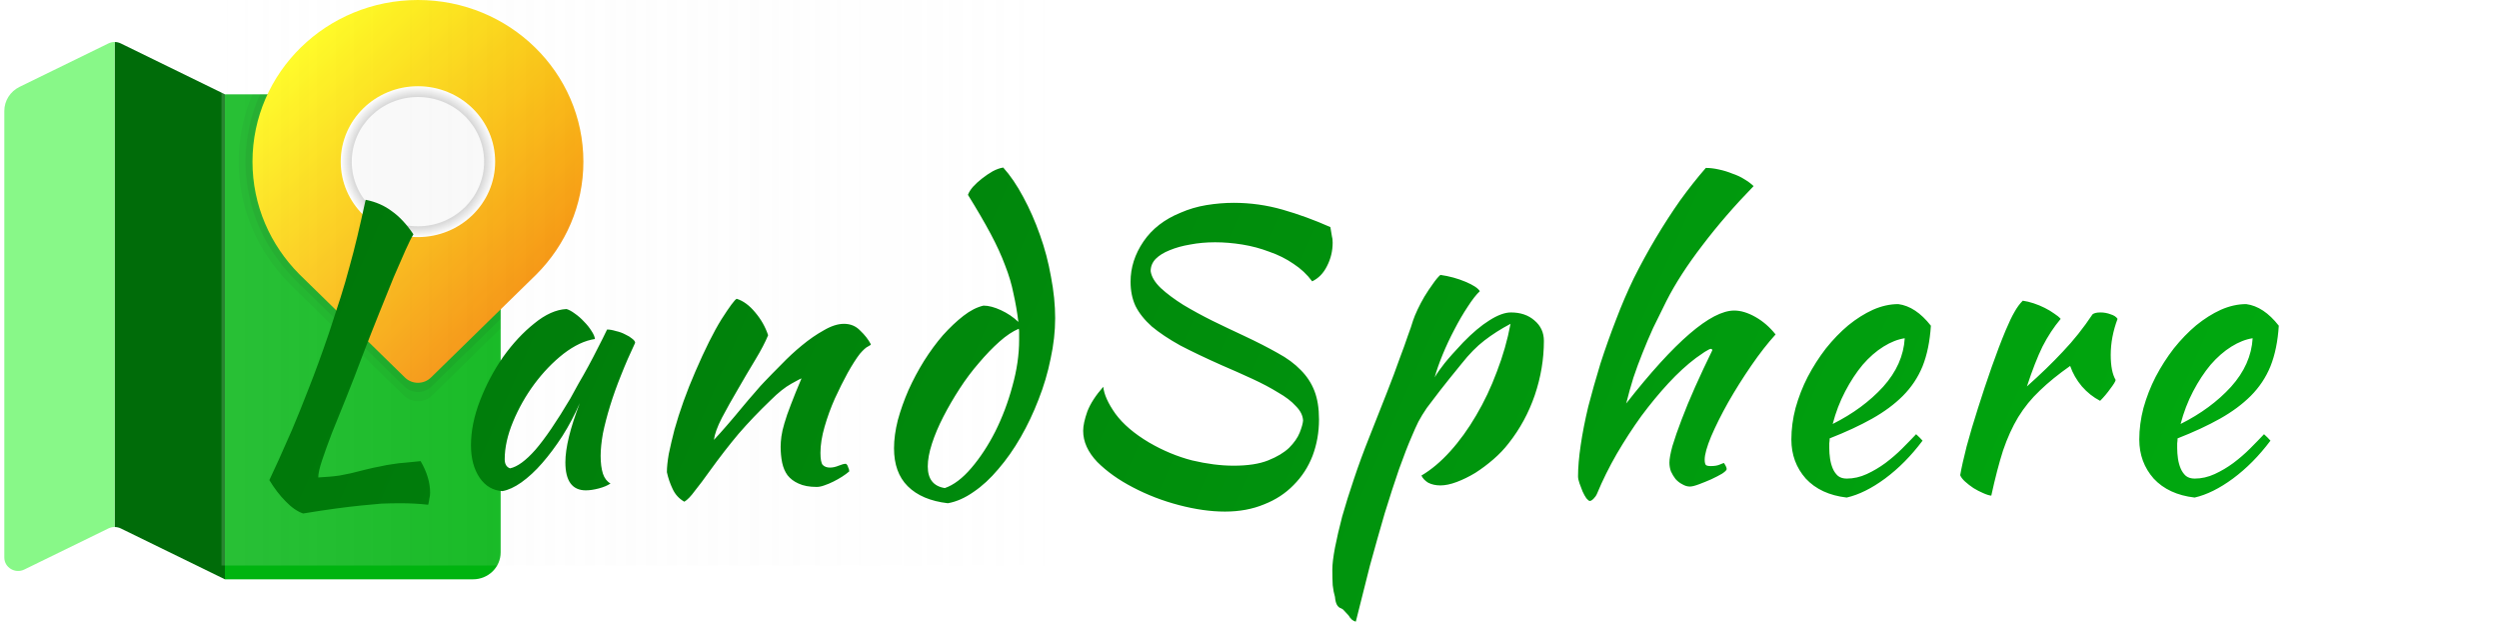
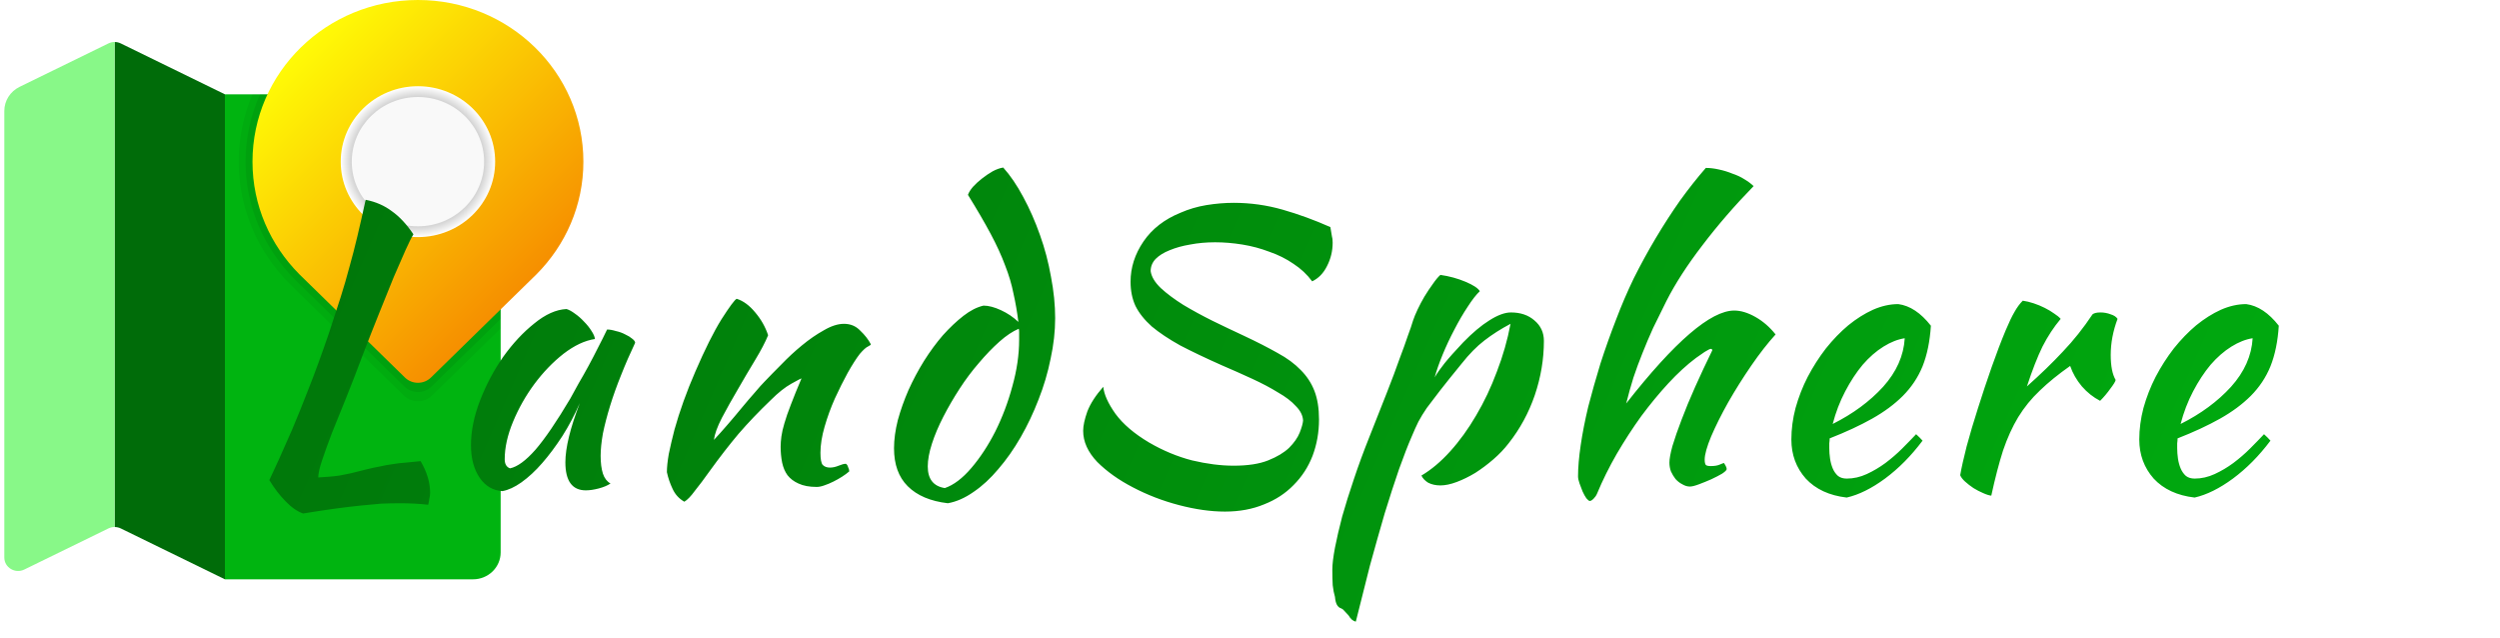
<svg xmlns="http://www.w3.org/2000/svg" width="145" height="37" viewBox="0 0 145 37" fill="none">
  <path d="M27.45 33.6H13.05V5.47H27.45C28.334 5.47 29.05 6.169 29.05 7.033V32.037C29.05 32.901 28.334 33.6 27.45 33.6Z" fill="#00B410" />
  <path d="M7.008 2.519C6.895 2.464 6.772 2.436 6.65 2.436V30.567C6.772 30.567 6.895 30.594 7.008 30.649L13.05 33.6V5.47L7.008 2.519Z" fill="#006C09" />
  <path d="M6.292 2.519L1.135 5.038C0.592 5.303 0.25 5.844 0.25 6.436V32.336C0.25 32.916 0.876 33.294 1.408 33.034L6.292 30.649C6.405 30.594 6.528 30.566 6.65 30.566V2.436C6.528 2.436 6.405 2.464 6.292 2.519Z" fill="#88F888" />
  <path opacity="0.05" d="M29.05 7.033C29.05 6.169 28.334 5.47 27.45 5.47H14.65C14.136 6.673 13.85 7.992 13.85 9.377C13.85 12.129 14.976 14.621 16.796 16.451C16.806 16.462 23.433 22.941 23.433 22.941C23.884 23.382 24.616 23.382 25.068 22.941C25.068 22.941 27.202 20.855 29.051 19.047L29.05 7.033Z" fill="black" />
  <path opacity="0.07" d="M29.05 7.033C29.05 6.169 28.334 5.47 27.45 5.47H15.091C14.554 6.667 14.25 7.986 14.25 9.377C14.25 12.023 15.341 14.411 17.082 16.179C17.092 16.189 23.465 22.418 23.465 22.418C23.898 22.842 24.602 22.842 25.036 22.418C25.036 22.418 27.237 20.266 29.05 18.494V7.033Z" fill="black" />
-   <path d="M31.131 15.907C32.812 14.218 33.85 11.917 33.85 9.377C33.85 4.198 29.552 0 24.25 0C18.948 0 14.65 4.198 14.65 9.377C14.65 11.917 15.688 14.218 17.369 15.907C17.379 15.916 23.496 21.897 23.496 21.897C23.913 22.304 24.588 22.304 25.005 21.897C25.005 21.897 31.122 15.916 31.131 15.907Z" fill="url(#paint0_linear_203_39)" />
-   <path d="M24.25 13.752C26.724 13.752 28.73 11.793 28.73 9.377C28.73 6.96 26.724 5.001 24.25 5.001C21.776 5.001 19.77 6.96 19.77 9.377C19.77 11.793 21.776 13.752 24.25 13.752Z" fill="url(#paint1_radial_203_39)" />
+   <path d="M31.131 15.907C32.812 14.218 33.85 11.917 33.85 9.377C33.85 4.198 29.552 0 24.25 0C18.948 0 14.65 4.198 14.65 9.377C14.65 11.917 15.688 14.218 17.369 15.907C17.379 15.916 23.496 21.897 23.496 21.897C23.913 22.304 24.588 22.304 25.005 21.897C25.005 21.897 31.122 15.916 31.131 15.907Z" fill="url(#paint0_linear_302_2)" />
+   <path d="M24.25 13.752C26.724 13.752 28.73 11.793 28.73 9.377C28.73 6.96 26.724 5.001 24.25 5.001C21.776 5.001 19.77 6.96 19.77 9.377C19.77 11.793 21.776 13.752 24.25 13.752Z" fill="url(#paint1_radial_302_2)" />
  <path d="M24.25 13.127C26.371 13.127 28.09 11.448 28.09 9.377C28.09 7.305 26.371 5.626 24.25 5.626C22.129 5.626 20.41 7.305 20.41 9.377C20.41 11.448 22.129 13.127 24.25 13.127Z" fill="#F9F9F9" />
-   <g filter="url(#filter0_b_203_39)">
-     <rect x="12.85" width="53.6" height="32.8" fill="url(#paint2_linear_203_39)" />
-   </g>
-   <path d="M24.406 26.746C24.773 27.377 24.956 27.985 24.956 28.572C24.956 28.704 24.941 28.821 24.912 28.924C24.897 29.041 24.875 29.159 24.846 29.276C24.597 29.247 24.333 29.225 24.054 29.21C23.79 29.195 23.511 29.188 23.218 29.188C22.866 29.188 22.507 29.195 22.14 29.21C21.788 29.239 21.392 29.276 20.952 29.32C20.512 29.364 20.021 29.423 19.478 29.496C18.935 29.569 18.305 29.665 17.586 29.782C17.249 29.665 16.911 29.43 16.574 29.078C16.237 28.741 15.921 28.33 15.628 27.846C15.775 27.523 15.958 27.127 16.178 26.658C16.398 26.174 16.655 25.595 16.948 24.92C17.241 24.231 17.564 23.431 17.916 22.522C18.283 21.598 18.671 20.535 19.082 19.332C19.346 18.54 19.573 17.843 19.764 17.242C19.955 16.641 20.123 16.061 20.27 15.504C20.431 14.932 20.585 14.338 20.732 13.722C20.879 13.106 21.04 12.395 21.216 11.588C21.803 11.705 22.309 11.925 22.734 12.248C23.174 12.556 23.592 13.003 23.988 13.59C23.871 13.781 23.717 14.089 23.526 14.514C23.335 14.939 23.108 15.46 22.844 16.076C22.595 16.677 22.316 17.367 22.008 18.144C21.7 18.907 21.377 19.728 21.04 20.608C20.717 21.473 20.402 22.287 20.094 23.05C19.786 23.813 19.507 24.502 19.258 25.118C19.023 25.734 18.833 26.262 18.686 26.702C18.539 27.142 18.466 27.472 18.466 27.692C18.701 27.677 18.913 27.663 19.104 27.648C19.295 27.633 19.493 27.611 19.698 27.582C19.903 27.538 20.123 27.494 20.358 27.45C20.607 27.391 20.901 27.318 21.238 27.23C21.531 27.157 21.803 27.098 22.052 27.054C22.301 26.995 22.543 26.951 22.778 26.922C23.027 26.878 23.277 26.849 23.526 26.834C23.79 26.805 24.083 26.775 24.406 26.746ZM35.225 19.112C35.372 19.112 35.54 19.141 35.731 19.2C35.936 19.244 36.12 19.31 36.281 19.398C36.442 19.471 36.574 19.552 36.677 19.64C36.794 19.728 36.853 19.809 36.853 19.882C36.56 20.498 36.288 21.121 36.039 21.752C35.79 22.368 35.577 22.962 35.401 23.534C35.225 24.106 35.086 24.641 34.983 25.14C34.895 25.639 34.851 26.071 34.851 26.438C34.851 26.849 34.895 27.193 34.983 27.472C35.071 27.736 35.218 27.927 35.423 28.044C35.247 28.161 35.02 28.257 34.741 28.33C34.462 28.403 34.213 28.44 33.993 28.44C33.201 28.44 32.805 27.897 32.805 26.812C32.805 25.976 33.084 24.832 33.641 23.38C33.348 24.055 33.01 24.693 32.629 25.294C32.248 25.881 31.859 26.401 31.463 26.856C31.067 27.311 30.664 27.685 30.253 27.978C29.857 28.257 29.49 28.425 29.153 28.484C28.61 28.455 28.17 28.198 27.833 27.714C27.496 27.215 27.327 26.585 27.327 25.822C27.327 25.001 27.503 24.135 27.855 23.226C28.207 22.317 28.654 21.473 29.197 20.696C29.754 19.919 30.356 19.273 31.001 18.76C31.646 18.232 32.27 17.953 32.871 17.924C33.018 17.968 33.179 18.056 33.355 18.188C33.546 18.32 33.722 18.474 33.883 18.65C34.059 18.826 34.206 19.009 34.323 19.2C34.44 19.376 34.506 19.53 34.521 19.662C33.934 19.75 33.326 20.036 32.695 20.52C32.079 21.004 31.514 21.591 31.001 22.28C30.502 22.955 30.092 23.681 29.769 24.458C29.446 25.235 29.285 25.961 29.285 26.636C29.285 26.915 29.388 27.091 29.593 27.164C30.018 27.076 30.51 26.717 31.067 26.086C31.624 25.441 32.299 24.451 33.091 23.116C33.238 22.852 33.399 22.559 33.575 22.236C33.766 21.913 33.956 21.576 34.147 21.224C34.338 20.872 34.521 20.52 34.697 20.168C34.888 19.801 35.064 19.449 35.225 19.112ZM42.743 17.33C43.124 17.447 43.484 17.711 43.821 18.122C44.158 18.518 44.408 18.958 44.569 19.442C44.408 19.838 44.158 20.315 43.821 20.872C43.484 21.429 43.146 22.001 42.809 22.588C42.472 23.16 42.164 23.71 41.885 24.238C41.621 24.751 41.467 25.177 41.423 25.514C41.658 25.265 41.914 24.979 42.193 24.656C42.486 24.319 42.765 23.989 43.029 23.666C43.308 23.329 43.564 23.028 43.799 22.764C44.034 22.485 44.217 22.28 44.349 22.148C44.628 21.855 44.958 21.517 45.339 21.136C45.72 20.74 46.116 20.373 46.527 20.036C46.952 19.684 47.378 19.391 47.803 19.156C48.228 18.907 48.617 18.782 48.969 18.782C49.35 18.782 49.666 18.914 49.915 19.178C50.179 19.427 50.384 19.691 50.531 19.97C50.531 19.999 50.472 20.043 50.355 20.102C50.252 20.146 50.098 20.285 49.893 20.52C49.688 20.784 49.453 21.151 49.189 21.62C48.94 22.075 48.69 22.573 48.441 23.116C48.206 23.644 48.008 24.187 47.847 24.744C47.686 25.301 47.605 25.807 47.605 26.262C47.605 26.629 47.649 26.863 47.737 26.966C47.84 27.069 47.979 27.12 48.155 27.12C48.316 27.12 48.485 27.083 48.661 27.01C48.837 26.937 48.976 26.9 49.079 26.9C49.138 26.929 49.182 26.995 49.211 27.098C49.255 27.186 49.277 27.267 49.277 27.34C49.16 27.443 49.02 27.545 48.859 27.648C48.698 27.751 48.529 27.846 48.353 27.934C48.177 28.022 48.001 28.095 47.825 28.154C47.664 28.213 47.517 28.242 47.385 28.242C46.96 28.242 46.608 28.176 46.329 28.044C46.065 27.927 45.852 27.765 45.691 27.56C45.544 27.355 45.442 27.113 45.383 26.834C45.324 26.541 45.295 26.233 45.295 25.91C45.295 25.734 45.31 25.536 45.339 25.316C45.368 25.096 45.427 24.839 45.515 24.546C45.603 24.238 45.728 23.879 45.889 23.468C46.05 23.043 46.256 22.537 46.505 21.95C46.476 21.95 46.278 22.053 45.911 22.258C45.544 22.463 45.148 22.779 44.723 23.204C44.034 23.864 43.41 24.517 42.853 25.162C42.31 25.807 41.753 26.526 41.181 27.318C40.858 27.773 40.572 28.154 40.323 28.462C40.088 28.785 39.883 28.997 39.707 29.1C39.399 28.924 39.172 28.675 39.025 28.352C38.878 28.044 38.768 27.721 38.695 27.384C38.695 27.105 38.732 26.753 38.805 26.328C38.893 25.903 39.003 25.433 39.135 24.92C39.282 24.392 39.458 23.842 39.663 23.27C39.868 22.698 40.096 22.126 40.345 21.554C40.902 20.263 41.408 19.251 41.863 18.518C42.332 17.785 42.626 17.389 42.743 17.33ZM57.066 17.726C57.359 17.726 57.697 17.814 58.078 17.99C58.459 18.166 58.797 18.393 59.09 18.672C59.017 18.085 58.921 17.535 58.804 17.022C58.701 16.494 58.54 15.951 58.32 15.394C58.114 14.837 57.836 14.228 57.484 13.568C57.132 12.908 56.692 12.153 56.164 11.302C56.208 11.17 56.303 11.016 56.45 10.84C56.611 10.664 56.787 10.503 56.978 10.356C57.183 10.195 57.389 10.055 57.594 9.938C57.814 9.821 58.019 9.747 58.21 9.718C58.62 10.173 59.009 10.745 59.376 11.434C59.742 12.109 60.065 12.842 60.344 13.634C60.623 14.411 60.835 15.218 60.982 16.054C61.143 16.89 61.224 17.689 61.224 18.452C61.224 19.215 61.136 19.999 60.96 20.806C60.798 21.613 60.564 22.405 60.256 23.182C59.962 23.945 59.618 24.671 59.222 25.36C58.826 26.049 58.393 26.665 57.924 27.208C57.469 27.751 56.992 28.191 56.494 28.528C55.995 28.88 55.496 29.1 54.998 29.188C53.986 29.071 53.209 28.741 52.666 28.198C52.138 27.67 51.874 26.937 51.874 25.998C51.874 25.499 51.947 24.957 52.094 24.37C52.255 23.783 52.461 23.204 52.71 22.632C52.974 22.045 53.275 21.481 53.612 20.938C53.964 20.381 54.331 19.882 54.712 19.442C55.108 19.002 55.504 18.628 55.9 18.32C56.296 18.012 56.684 17.814 57.066 17.726ZM54.822 28.308C55.335 28.132 55.849 27.743 56.362 27.142C56.875 26.541 57.337 25.837 57.748 25.03C58.158 24.209 58.489 23.336 58.738 22.412C59.002 21.473 59.134 20.571 59.134 19.706C59.134 19.457 59.134 19.303 59.134 19.244C59.134 19.185 59.127 19.127 59.112 19.068C58.76 19.215 58.386 19.464 57.99 19.816C57.594 20.168 57.198 20.579 56.802 21.048C56.406 21.503 56.032 22.001 55.68 22.544C55.328 23.087 55.013 23.629 54.734 24.172C54.455 24.715 54.235 25.235 54.074 25.734C53.913 26.233 53.832 26.673 53.832 27.054C53.832 27.787 54.162 28.205 54.822 28.308ZM77.193 13.172C77.237 13.421 77.266 13.597 77.281 13.7C77.31 13.788 77.325 13.913 77.325 14.074C77.325 14.558 77.215 15.013 76.995 15.438C76.79 15.849 76.504 16.142 76.137 16.318C75.844 15.922 75.484 15.585 75.059 15.306C74.634 15.013 74.164 14.778 73.651 14.602C73.152 14.411 72.632 14.272 72.089 14.184C71.546 14.096 71.018 14.052 70.505 14.052C69.992 14.052 69.508 14.096 69.053 14.184C68.613 14.257 68.217 14.367 67.865 14.514C67.528 14.646 67.256 14.815 67.051 15.02C66.86 15.225 66.765 15.46 66.765 15.724C66.809 16.047 67.007 16.377 67.359 16.714C67.711 17.037 68.144 17.359 68.657 17.682C69.17 17.99 69.735 18.298 70.351 18.606C70.982 18.914 71.598 19.207 72.199 19.486C72.947 19.838 73.592 20.168 74.135 20.476C74.678 20.769 75.125 21.099 75.477 21.466C75.829 21.818 76.093 22.221 76.269 22.676C76.445 23.131 76.533 23.681 76.533 24.326C76.533 25.074 76.408 25.778 76.159 26.438C75.91 27.083 75.543 27.648 75.059 28.132C74.59 28.616 74.018 28.99 73.343 29.254C72.668 29.533 71.913 29.672 71.077 29.672C70.256 29.672 69.368 29.547 68.415 29.298C67.462 29.049 66.567 28.704 65.731 28.264C64.91 27.839 64.22 27.347 63.663 26.79C63.12 26.218 62.849 25.617 62.849 24.986C62.849 24.693 62.93 24.319 63.091 23.864C63.267 23.409 63.575 22.933 64.015 22.434C64.059 22.874 64.294 23.395 64.719 23.996C65.159 24.597 65.812 25.155 66.677 25.668C67.484 26.137 68.312 26.482 69.163 26.702C70.028 26.907 70.835 27.01 71.583 27.01C72.404 27.01 73.072 26.907 73.585 26.702C74.098 26.497 74.502 26.255 74.795 25.976C75.088 25.683 75.294 25.389 75.411 25.096C75.528 24.803 75.594 24.568 75.609 24.392C75.594 24.099 75.455 23.82 75.191 23.556C74.942 23.277 74.597 23.013 74.157 22.764C73.732 22.5 73.233 22.236 72.661 21.972C72.089 21.708 71.495 21.444 70.879 21.18C69.955 20.769 69.156 20.388 68.481 20.036C67.821 19.669 67.271 19.303 66.831 18.936C66.406 18.555 66.09 18.159 65.885 17.748C65.694 17.337 65.599 16.868 65.599 16.34C65.599 15.519 65.848 14.741 66.347 14.008C66.846 13.275 67.564 12.717 68.503 12.336C68.972 12.131 69.471 11.984 69.999 11.896C70.542 11.808 71.07 11.764 71.583 11.764C72.551 11.764 73.497 11.896 74.421 12.16C75.345 12.424 76.269 12.761 77.193 13.172ZM77.812 35.282C77.607 35.223 77.49 35.003 77.46 34.622C77.402 34.431 77.358 34.204 77.328 33.94C77.314 33.676 77.306 33.375 77.306 33.038C77.306 32.73 77.358 32.305 77.46 31.762C77.563 31.234 77.702 30.633 77.878 29.958C78.069 29.283 78.296 28.557 78.56 27.78C78.824 26.988 79.118 26.189 79.44 25.382C79.836 24.37 80.181 23.497 80.474 22.764C80.768 22.016 81.01 21.371 81.2 20.828C81.406 20.285 81.567 19.838 81.684 19.486C81.816 19.134 81.919 18.833 81.992 18.584C82.051 18.408 82.139 18.195 82.256 17.946C82.374 17.697 82.506 17.447 82.652 17.198C82.814 16.934 82.975 16.692 83.136 16.472C83.298 16.237 83.444 16.061 83.576 15.944C84.09 16.017 84.574 16.149 85.028 16.34C85.483 16.531 85.762 16.714 85.864 16.89C85.659 17.081 85.424 17.381 85.16 17.792C84.896 18.188 84.64 18.628 84.39 19.112C84.141 19.581 83.914 20.065 83.708 20.564C83.503 21.063 83.349 21.503 83.246 21.884C83.393 21.635 83.584 21.363 83.818 21.07C84.053 20.777 84.412 20.373 84.896 19.86C85.439 19.303 85.945 18.877 86.414 18.584C86.898 18.276 87.316 18.122 87.668 18.122C88.226 18.122 88.68 18.276 89.032 18.584C89.399 18.892 89.582 19.288 89.582 19.772C89.582 20.828 89.406 21.877 89.054 22.918C88.702 23.945 88.196 24.876 87.536 25.712C87.287 26.035 86.994 26.343 86.656 26.636C86.319 26.929 85.967 27.193 85.6 27.428C85.234 27.648 84.874 27.824 84.522 27.956C84.17 28.088 83.855 28.154 83.576 28.154C83.312 28.154 83.078 28.103 82.872 28C82.682 27.883 82.55 27.743 82.476 27.582C83.048 27.245 83.606 26.775 84.148 26.174C84.691 25.573 85.19 24.883 85.644 24.106C86.114 23.314 86.517 22.463 86.854 21.554C87.206 20.645 87.47 19.721 87.646 18.782C87.089 19.075 86.583 19.398 86.128 19.75C85.688 20.087 85.248 20.535 84.808 21.092C84.28 21.737 83.862 22.258 83.554 22.654C83.246 23.05 82.99 23.387 82.784 23.666C82.594 23.945 82.432 24.209 82.3 24.458C82.183 24.693 82.051 24.986 81.904 25.338C81.699 25.807 81.457 26.431 81.178 27.208C80.914 27.971 80.636 28.829 80.342 29.782C80.064 30.735 79.778 31.747 79.484 32.818C79.206 33.903 78.934 34.981 78.67 36.052C78.509 36.023 78.37 35.905 78.252 35.7C78.135 35.568 78.047 35.473 77.988 35.414C77.944 35.355 77.886 35.311 77.812 35.282ZM91.563 27.626C91.563 27.113 91.615 26.511 91.717 25.822C91.82 25.118 91.967 24.37 92.157 23.578C92.363 22.786 92.597 21.957 92.861 21.092C93.14 20.227 93.448 19.361 93.785 18.496C94.079 17.719 94.416 16.934 94.797 16.142C95.193 15.35 95.619 14.573 96.073 13.81C96.528 13.047 96.997 12.321 97.481 11.632C97.98 10.943 98.479 10.312 98.977 9.74C99.212 9.74 99.461 9.769 99.725 9.828C100.004 9.887 100.268 9.967 100.517 10.07C100.781 10.158 101.016 10.268 101.221 10.4C101.441 10.532 101.617 10.664 101.749 10.796C100.649 11.925 99.659 13.069 98.779 14.228C97.899 15.372 97.203 16.45 96.689 17.462C96.411 18.019 96.154 18.54 95.919 19.024C95.699 19.508 95.494 19.992 95.303 20.476C95.113 20.945 94.937 21.422 94.775 21.906C94.629 22.375 94.489 22.874 94.357 23.402C97.173 19.809 99.263 18.012 100.627 18.012C101.009 18.012 101.419 18.137 101.859 18.386C102.299 18.635 102.688 18.973 103.025 19.398C102.571 19.897 102.101 20.498 101.617 21.202C101.133 21.906 100.686 22.617 100.275 23.336C99.879 24.04 99.549 24.7 99.285 25.316C99.036 25.917 98.911 26.365 98.911 26.658C98.911 26.805 98.933 26.907 98.977 26.966C99.021 27.01 99.117 27.032 99.263 27.032C99.483 27.032 99.659 27.003 99.791 26.944C99.923 26.885 100.004 26.856 100.033 26.856C100.107 26.973 100.151 27.054 100.165 27.098C100.18 27.142 100.187 27.179 100.187 27.208C100.187 27.267 100.099 27.355 99.923 27.472C99.747 27.575 99.535 27.685 99.285 27.802C99.051 27.905 98.816 28 98.581 28.088C98.347 28.176 98.171 28.22 98.053 28.22C97.907 28.22 97.76 28.176 97.613 28.088C97.467 28.015 97.335 27.912 97.217 27.78C97.115 27.648 97.027 27.501 96.953 27.34C96.895 27.179 96.865 27.01 96.865 26.834C96.865 26.614 96.924 26.291 97.041 25.866C97.173 25.426 97.349 24.92 97.569 24.348C97.789 23.761 98.053 23.123 98.361 22.434C98.669 21.745 98.999 21.041 99.351 20.322C99.351 20.263 99.322 20.234 99.263 20.234C99.219 20.234 99.102 20.293 98.911 20.41C98.735 20.527 98.567 20.645 98.405 20.762C97.877 21.158 97.342 21.649 96.799 22.236C96.271 22.808 95.751 23.439 95.237 24.128C94.739 24.817 94.262 25.551 93.807 26.328C93.367 27.091 92.986 27.861 92.663 28.638C92.619 28.741 92.553 28.836 92.465 28.924C92.377 29.012 92.304 29.056 92.245 29.056C92.201 29.056 92.135 29.005 92.047 28.902C91.974 28.799 91.901 28.667 91.827 28.506C91.769 28.359 91.71 28.205 91.651 28.044C91.593 27.883 91.563 27.743 91.563 27.626ZM112.037 18.892C111.978 19.801 111.817 20.586 111.553 21.246C111.289 21.891 110.907 22.463 110.409 22.962C109.925 23.446 109.331 23.886 108.627 24.282C107.923 24.678 107.101 25.059 106.163 25.426C106.163 25.514 106.155 25.609 106.141 25.712C106.141 25.8 106.141 25.895 106.141 25.998C106.141 26.189 106.155 26.387 106.185 26.592C106.214 26.797 106.265 26.988 106.339 27.164C106.412 27.34 106.515 27.487 106.647 27.604C106.779 27.707 106.947 27.758 107.153 27.758C107.549 27.758 107.937 27.67 108.319 27.494C108.7 27.318 109.059 27.105 109.397 26.856C109.749 26.592 110.071 26.313 110.365 26.02C110.673 25.712 110.944 25.433 111.179 25.184C111.325 25.316 111.45 25.441 111.553 25.558C110.893 26.438 110.167 27.171 109.375 27.758C108.597 28.33 107.857 28.697 107.153 28.858C106.141 28.741 105.349 28.374 104.777 27.758C104.219 27.127 103.941 26.372 103.941 25.492C103.941 24.891 104.021 24.282 104.183 23.666C104.359 23.035 104.593 22.434 104.887 21.862C105.195 21.275 105.547 20.725 105.943 20.212C106.353 19.699 106.786 19.251 107.241 18.87C107.71 18.489 108.187 18.188 108.671 17.968C109.169 17.748 109.661 17.638 110.145 17.638C110.819 17.726 111.45 18.144 112.037 18.892ZM110.519 19.618C110.123 19.677 109.712 19.838 109.287 20.102C108.861 20.366 108.458 20.718 108.077 21.158C107.71 21.598 107.373 22.111 107.065 22.698C106.757 23.285 106.515 23.915 106.339 24.59C107.512 24.003 108.487 23.285 109.265 22.434C110.042 21.569 110.46 20.63 110.519 19.618ZM113.737 27.56C113.811 27.135 113.935 26.577 114.111 25.888C114.302 25.184 114.522 24.443 114.771 23.666C115.021 22.874 115.285 22.082 115.563 21.29C115.842 20.498 116.113 19.787 116.377 19.156C116.568 18.701 116.737 18.349 116.883 18.1C117.03 17.836 117.191 17.616 117.367 17.44C117.573 17.469 117.785 17.521 118.005 17.594C118.225 17.667 118.438 17.755 118.643 17.858C118.849 17.961 119.032 18.071 119.193 18.188C119.355 18.291 119.479 18.393 119.567 18.496C119.171 18.965 118.819 19.501 118.511 20.102C118.218 20.703 117.917 21.473 117.609 22.412C118.401 21.708 119.098 21.033 119.699 20.388C120.315 19.743 120.887 19.024 121.415 18.232C121.503 18.159 121.657 18.122 121.877 18.122C122.083 18.122 122.281 18.159 122.471 18.232C122.662 18.291 122.794 18.379 122.867 18.496C122.603 19.2 122.471 19.897 122.471 20.586C122.471 21.231 122.567 21.715 122.757 22.038C122.743 22.126 122.64 22.295 122.449 22.544C122.273 22.793 122.075 23.028 121.855 23.248C121.459 23.043 121.107 22.764 120.799 22.412C120.491 22.045 120.264 21.649 120.117 21.224C119.428 21.708 118.841 22.185 118.357 22.654C117.873 23.109 117.455 23.622 117.103 24.194C116.766 24.751 116.473 25.397 116.223 26.13C115.989 26.863 115.761 27.736 115.541 28.748C115.409 28.733 115.248 28.682 115.057 28.594C114.881 28.521 114.698 28.425 114.507 28.308C114.331 28.191 114.17 28.066 114.023 27.934C113.877 27.802 113.781 27.677 113.737 27.56ZM132.224 18.892C132.166 19.801 132.004 20.586 131.74 21.246C131.476 21.891 131.095 22.463 130.596 22.962C130.112 23.446 129.518 23.886 128.814 24.282C128.11 24.678 127.289 25.059 126.35 25.426C126.35 25.514 126.343 25.609 126.328 25.712C126.328 25.8 126.328 25.895 126.328 25.998C126.328 26.189 126.343 26.387 126.372 26.592C126.402 26.797 126.453 26.988 126.526 27.164C126.6 27.34 126.702 27.487 126.834 27.604C126.966 27.707 127.135 27.758 127.34 27.758C127.736 27.758 128.125 27.67 128.506 27.494C128.888 27.318 129.247 27.105 129.584 26.856C129.936 26.592 130.259 26.313 130.552 26.02C130.86 25.712 131.132 25.433 131.366 25.184C131.513 25.316 131.638 25.441 131.74 25.558C131.08 26.438 130.354 27.171 129.562 27.758C128.785 28.33 128.044 28.697 127.34 28.858C126.328 28.741 125.536 28.374 124.964 27.758C124.407 27.127 124.128 26.372 124.128 25.492C124.128 24.891 124.209 24.282 124.37 23.666C124.546 23.035 124.781 22.434 125.074 21.862C125.382 21.275 125.734 20.725 126.13 20.212C126.541 19.699 126.974 19.251 127.428 18.87C127.898 18.489 128.374 18.188 128.858 17.968C129.357 17.748 129.848 17.638 130.332 17.638C131.007 17.726 131.638 18.144 132.224 18.892ZM130.706 19.618C130.31 19.677 129.9 19.838 129.474 20.102C129.049 20.366 128.646 20.718 128.264 21.158C127.898 21.598 127.56 22.111 127.252 22.698C126.944 23.285 126.702 23.915 126.526 24.59C127.7 24.003 128.675 23.285 129.452 22.434C130.23 21.569 130.648 20.63 130.706 19.618Z" fill="url(#paint3_linear_203_39)" />
+   <path d="M24.406 26.746C24.773 27.377 24.956 27.985 24.956 28.572C24.956 28.704 24.941 28.821 24.912 28.924C24.897 29.041 24.875 29.159 24.846 29.276C24.597 29.247 24.333 29.225 24.054 29.21C23.79 29.195 23.511 29.188 23.218 29.188C22.866 29.188 22.507 29.195 22.14 29.21C21.788 29.239 21.392 29.276 20.952 29.32C20.512 29.364 20.021 29.423 19.478 29.496C18.935 29.569 18.305 29.665 17.586 29.782C17.249 29.665 16.911 29.43 16.574 29.078C16.237 28.741 15.921 28.33 15.628 27.846C15.775 27.523 15.958 27.127 16.178 26.658C16.398 26.174 16.655 25.595 16.948 24.92C17.241 24.231 17.564 23.431 17.916 22.522C18.283 21.598 18.671 20.535 19.082 19.332C19.346 18.54 19.573 17.843 19.764 17.242C19.955 16.641 20.123 16.061 20.27 15.504C20.431 14.932 20.585 14.338 20.732 13.722C20.879 13.106 21.04 12.395 21.216 11.588C21.803 11.705 22.309 11.925 22.734 12.248C23.174 12.556 23.592 13.003 23.988 13.59C23.871 13.781 23.717 14.089 23.526 14.514C23.335 14.939 23.108 15.46 22.844 16.076C22.595 16.677 22.316 17.367 22.008 18.144C21.7 18.907 21.377 19.728 21.04 20.608C20.717 21.473 20.402 22.287 20.094 23.05C19.786 23.813 19.507 24.502 19.258 25.118C19.023 25.734 18.833 26.262 18.686 26.702C18.539 27.142 18.466 27.472 18.466 27.692C18.701 27.677 18.913 27.663 19.104 27.648C19.295 27.633 19.493 27.611 19.698 27.582C19.903 27.538 20.123 27.494 20.358 27.45C20.607 27.391 20.901 27.318 21.238 27.23C21.531 27.157 21.803 27.098 22.052 27.054C22.301 26.995 22.543 26.951 22.778 26.922C23.027 26.878 23.277 26.849 23.526 26.834C23.79 26.805 24.083 26.775 24.406 26.746ZM35.225 19.112C35.372 19.112 35.54 19.141 35.731 19.2C35.936 19.244 36.12 19.31 36.281 19.398C36.442 19.471 36.574 19.552 36.677 19.64C36.794 19.728 36.853 19.809 36.853 19.882C36.56 20.498 36.288 21.121 36.039 21.752C35.79 22.368 35.577 22.962 35.401 23.534C35.225 24.106 35.086 24.641 34.983 25.14C34.895 25.639 34.851 26.071 34.851 26.438C34.851 26.849 34.895 27.193 34.983 27.472C35.071 27.736 35.218 27.927 35.423 28.044C35.247 28.161 35.02 28.257 34.741 28.33C34.462 28.403 34.213 28.44 33.993 28.44C33.201 28.44 32.805 27.897 32.805 26.812C32.805 25.976 33.084 24.832 33.641 23.38C33.348 24.055 33.01 24.693 32.629 25.294C32.248 25.881 31.859 26.401 31.463 26.856C31.067 27.311 30.664 27.685 30.253 27.978C29.857 28.257 29.49 28.425 29.153 28.484C28.61 28.455 28.17 28.198 27.833 27.714C27.496 27.215 27.327 26.585 27.327 25.822C27.327 25.001 27.503 24.135 27.855 23.226C28.207 22.317 28.654 21.473 29.197 20.696C29.754 19.919 30.356 19.273 31.001 18.76C31.646 18.232 32.27 17.953 32.871 17.924C33.018 17.968 33.179 18.056 33.355 18.188C33.546 18.32 33.722 18.474 33.883 18.65C34.059 18.826 34.206 19.009 34.323 19.2C34.44 19.376 34.506 19.53 34.521 19.662C33.934 19.75 33.326 20.036 32.695 20.52C32.079 21.004 31.514 21.591 31.001 22.28C30.502 22.955 30.092 23.681 29.769 24.458C29.446 25.235 29.285 25.961 29.285 26.636C29.285 26.915 29.388 27.091 29.593 27.164C30.018 27.076 30.51 26.717 31.067 26.086C31.624 25.441 32.299 24.451 33.091 23.116C33.238 22.852 33.399 22.559 33.575 22.236C33.766 21.913 33.956 21.576 34.147 21.224C34.338 20.872 34.521 20.52 34.697 20.168C34.888 19.801 35.064 19.449 35.225 19.112ZM42.743 17.33C43.124 17.447 43.484 17.711 43.821 18.122C44.158 18.518 44.408 18.958 44.569 19.442C44.408 19.838 44.158 20.315 43.821 20.872C43.484 21.429 43.146 22.001 42.809 22.588C42.472 23.16 42.164 23.71 41.885 24.238C41.621 24.751 41.467 25.177 41.423 25.514C41.658 25.265 41.914 24.979 42.193 24.656C42.486 24.319 42.765 23.989 43.029 23.666C43.308 23.329 43.564 23.028 43.799 22.764C44.034 22.485 44.217 22.28 44.349 22.148C44.628 21.855 44.958 21.517 45.339 21.136C45.72 20.74 46.116 20.373 46.527 20.036C46.952 19.684 47.378 19.391 47.803 19.156C48.228 18.907 48.617 18.782 48.969 18.782C49.35 18.782 49.666 18.914 49.915 19.178C50.179 19.427 50.384 19.691 50.531 19.97C50.531 19.999 50.472 20.043 50.355 20.102C50.252 20.146 50.098 20.285 49.893 20.52C49.688 20.784 49.453 21.151 49.189 21.62C48.94 22.075 48.69 22.573 48.441 23.116C48.206 23.644 48.008 24.187 47.847 24.744C47.686 25.301 47.605 25.807 47.605 26.262C47.605 26.629 47.649 26.863 47.737 26.966C47.84 27.069 47.979 27.12 48.155 27.12C48.316 27.12 48.485 27.083 48.661 27.01C48.837 26.937 48.976 26.9 49.079 26.9C49.138 26.929 49.182 26.995 49.211 27.098C49.255 27.186 49.277 27.267 49.277 27.34C49.16 27.443 49.02 27.545 48.859 27.648C48.698 27.751 48.529 27.846 48.353 27.934C48.177 28.022 48.001 28.095 47.825 28.154C47.664 28.213 47.517 28.242 47.385 28.242C46.96 28.242 46.608 28.176 46.329 28.044C46.065 27.927 45.852 27.765 45.691 27.56C45.544 27.355 45.442 27.113 45.383 26.834C45.324 26.541 45.295 26.233 45.295 25.91C45.295 25.734 45.31 25.536 45.339 25.316C45.368 25.096 45.427 24.839 45.515 24.546C45.603 24.238 45.728 23.879 45.889 23.468C46.05 23.043 46.256 22.537 46.505 21.95C46.476 21.95 46.278 22.053 45.911 22.258C45.544 22.463 45.148 22.779 44.723 23.204C44.034 23.864 43.41 24.517 42.853 25.162C42.31 25.807 41.753 26.526 41.181 27.318C40.858 27.773 40.572 28.154 40.323 28.462C40.088 28.785 39.883 28.997 39.707 29.1C39.399 28.924 39.172 28.675 39.025 28.352C38.878 28.044 38.768 27.721 38.695 27.384C38.695 27.105 38.732 26.753 38.805 26.328C38.893 25.903 39.003 25.433 39.135 24.92C39.282 24.392 39.458 23.842 39.663 23.27C39.868 22.698 40.096 22.126 40.345 21.554C40.902 20.263 41.408 19.251 41.863 18.518C42.332 17.785 42.626 17.389 42.743 17.33ZM57.066 17.726C57.359 17.726 57.697 17.814 58.078 17.99C58.459 18.166 58.797 18.393 59.09 18.672C59.017 18.085 58.921 17.535 58.804 17.022C58.701 16.494 58.54 15.951 58.32 15.394C58.114 14.837 57.836 14.228 57.484 13.568C57.132 12.908 56.692 12.153 56.164 11.302C56.208 11.17 56.303 11.016 56.45 10.84C56.611 10.664 56.787 10.503 56.978 10.356C57.183 10.195 57.389 10.055 57.594 9.938C57.814 9.821 58.019 9.747 58.21 9.718C58.62 10.173 59.009 10.745 59.376 11.434C59.742 12.109 60.065 12.842 60.344 13.634C60.623 14.411 60.835 15.218 60.982 16.054C61.143 16.89 61.224 17.689 61.224 18.452C61.224 19.215 61.136 19.999 60.96 20.806C60.798 21.613 60.564 22.405 60.256 23.182C59.962 23.945 59.618 24.671 59.222 25.36C58.826 26.049 58.393 26.665 57.924 27.208C57.469 27.751 56.992 28.191 56.494 28.528C55.995 28.88 55.496 29.1 54.998 29.188C53.986 29.071 53.209 28.741 52.666 28.198C52.138 27.67 51.874 26.937 51.874 25.998C51.874 25.499 51.947 24.957 52.094 24.37C52.255 23.783 52.461 23.204 52.71 22.632C52.974 22.045 53.275 21.481 53.612 20.938C53.964 20.381 54.331 19.882 54.712 19.442C55.108 19.002 55.504 18.628 55.9 18.32C56.296 18.012 56.684 17.814 57.066 17.726ZM54.822 28.308C55.335 28.132 55.849 27.743 56.362 27.142C56.875 26.541 57.337 25.837 57.748 25.03C58.158 24.209 58.489 23.336 58.738 22.412C59.002 21.473 59.134 20.571 59.134 19.706C59.134 19.457 59.134 19.303 59.134 19.244C59.134 19.185 59.127 19.127 59.112 19.068C58.76 19.215 58.386 19.464 57.99 19.816C57.594 20.168 57.198 20.579 56.802 21.048C56.406 21.503 56.032 22.001 55.68 22.544C55.328 23.087 55.013 23.629 54.734 24.172C54.455 24.715 54.235 25.235 54.074 25.734C53.913 26.233 53.832 26.673 53.832 27.054C53.832 27.787 54.162 28.205 54.822 28.308ZM77.193 13.172C77.237 13.421 77.266 13.597 77.281 13.7C77.31 13.788 77.325 13.913 77.325 14.074C77.325 14.558 77.215 15.013 76.995 15.438C76.79 15.849 76.504 16.142 76.137 16.318C75.844 15.922 75.484 15.585 75.059 15.306C74.634 15.013 74.164 14.778 73.651 14.602C73.152 14.411 72.632 14.272 72.089 14.184C71.546 14.096 71.018 14.052 70.505 14.052C69.992 14.052 69.508 14.096 69.053 14.184C68.613 14.257 68.217 14.367 67.865 14.514C67.528 14.646 67.256 14.815 67.051 15.02C66.86 15.225 66.765 15.46 66.765 15.724C66.809 16.047 67.007 16.377 67.359 16.714C67.711 17.037 68.144 17.359 68.657 17.682C69.17 17.99 69.735 18.298 70.351 18.606C70.982 18.914 71.598 19.207 72.199 19.486C72.947 19.838 73.592 20.168 74.135 20.476C74.678 20.769 75.125 21.099 75.477 21.466C75.829 21.818 76.093 22.221 76.269 22.676C76.445 23.131 76.533 23.681 76.533 24.326C76.533 25.074 76.408 25.778 76.159 26.438C75.91 27.083 75.543 27.648 75.059 28.132C74.59 28.616 74.018 28.99 73.343 29.254C72.668 29.533 71.913 29.672 71.077 29.672C70.256 29.672 69.368 29.547 68.415 29.298C67.462 29.049 66.567 28.704 65.731 28.264C64.91 27.839 64.22 27.347 63.663 26.79C63.12 26.218 62.849 25.617 62.849 24.986C62.849 24.693 62.93 24.319 63.091 23.864C63.267 23.409 63.575 22.933 64.015 22.434C64.059 22.874 64.294 23.395 64.719 23.996C65.159 24.597 65.812 25.155 66.677 25.668C67.484 26.137 68.312 26.482 69.163 26.702C70.028 26.907 70.835 27.01 71.583 27.01C72.404 27.01 73.072 26.907 73.585 26.702C74.098 26.497 74.502 26.255 74.795 25.976C75.088 25.683 75.294 25.389 75.411 25.096C75.528 24.803 75.594 24.568 75.609 24.392C75.594 24.099 75.455 23.82 75.191 23.556C74.942 23.277 74.597 23.013 74.157 22.764C73.732 22.5 73.233 22.236 72.661 21.972C72.089 21.708 71.495 21.444 70.879 21.18C69.955 20.769 69.156 20.388 68.481 20.036C67.821 19.669 67.271 19.303 66.831 18.936C66.406 18.555 66.09 18.159 65.885 17.748C65.694 17.337 65.599 16.868 65.599 16.34C65.599 15.519 65.848 14.741 66.347 14.008C66.846 13.275 67.564 12.717 68.503 12.336C68.972 12.131 69.471 11.984 69.999 11.896C70.542 11.808 71.07 11.764 71.583 11.764C72.551 11.764 73.497 11.896 74.421 12.16C75.345 12.424 76.269 12.761 77.193 13.172ZM77.812 35.282C77.607 35.223 77.49 35.003 77.46 34.622C77.402 34.431 77.358 34.204 77.328 33.94C77.314 33.676 77.306 33.375 77.306 33.038C77.306 32.73 77.358 32.305 77.46 31.762C77.563 31.234 77.702 30.633 77.878 29.958C78.069 29.283 78.296 28.557 78.56 27.78C78.824 26.988 79.118 26.189 79.44 25.382C79.836 24.37 80.181 23.497 80.474 22.764C80.768 22.016 81.01 21.371 81.2 20.828C81.406 20.285 81.567 19.838 81.684 19.486C81.816 19.134 81.919 18.833 81.992 18.584C82.051 18.408 82.139 18.195 82.256 17.946C82.374 17.697 82.506 17.447 82.652 17.198C82.814 16.934 82.975 16.692 83.136 16.472C83.298 16.237 83.444 16.061 83.576 15.944C84.09 16.017 84.574 16.149 85.028 16.34C85.483 16.531 85.762 16.714 85.864 16.89C85.659 17.081 85.424 17.381 85.16 17.792C84.896 18.188 84.64 18.628 84.39 19.112C84.141 19.581 83.914 20.065 83.708 20.564C83.503 21.063 83.349 21.503 83.246 21.884C83.393 21.635 83.584 21.363 83.818 21.07C84.053 20.777 84.412 20.373 84.896 19.86C85.439 19.303 85.945 18.877 86.414 18.584C86.898 18.276 87.316 18.122 87.668 18.122C88.226 18.122 88.68 18.276 89.032 18.584C89.399 18.892 89.582 19.288 89.582 19.772C89.582 20.828 89.406 21.877 89.054 22.918C88.702 23.945 88.196 24.876 87.536 25.712C87.287 26.035 86.994 26.343 86.656 26.636C86.319 26.929 85.967 27.193 85.6 27.428C85.234 27.648 84.874 27.824 84.522 27.956C84.17 28.088 83.855 28.154 83.576 28.154C83.312 28.154 83.078 28.103 82.872 28C82.682 27.883 82.55 27.743 82.476 27.582C83.048 27.245 83.606 26.775 84.148 26.174C84.691 25.573 85.19 24.883 85.644 24.106C86.114 23.314 86.517 22.463 86.854 21.554C87.206 20.645 87.47 19.721 87.646 18.782C87.089 19.075 86.583 19.398 86.128 19.75C85.688 20.087 85.248 20.535 84.808 21.092C84.28 21.737 83.862 22.258 83.554 22.654C83.246 23.05 82.99 23.387 82.784 23.666C82.594 23.945 82.432 24.209 82.3 24.458C82.183 24.693 82.051 24.986 81.904 25.338C81.699 25.807 81.457 26.431 81.178 27.208C80.914 27.971 80.636 28.829 80.342 29.782C80.064 30.735 79.778 31.747 79.484 32.818C79.206 33.903 78.934 34.981 78.67 36.052C78.509 36.023 78.37 35.905 78.252 35.7C78.135 35.568 78.047 35.473 77.988 35.414C77.944 35.355 77.886 35.311 77.812 35.282ZM91.563 27.626C91.563 27.113 91.615 26.511 91.717 25.822C91.82 25.118 91.967 24.37 92.157 23.578C92.363 22.786 92.597 21.957 92.861 21.092C93.14 20.227 93.448 19.361 93.785 18.496C94.079 17.719 94.416 16.934 94.797 16.142C95.193 15.35 95.619 14.573 96.073 13.81C96.528 13.047 96.997 12.321 97.481 11.632C97.98 10.943 98.479 10.312 98.977 9.74C99.212 9.74 99.461 9.769 99.725 9.828C100.004 9.887 100.268 9.967 100.517 10.07C100.781 10.158 101.016 10.268 101.221 10.4C101.441 10.532 101.617 10.664 101.749 10.796C100.649 11.925 99.659 13.069 98.779 14.228C97.899 15.372 97.203 16.45 96.689 17.462C96.411 18.019 96.154 18.54 95.919 19.024C95.699 19.508 95.494 19.992 95.303 20.476C95.113 20.945 94.937 21.422 94.775 21.906C94.629 22.375 94.489 22.874 94.357 23.402C97.173 19.809 99.263 18.012 100.627 18.012C101.009 18.012 101.419 18.137 101.859 18.386C102.299 18.635 102.688 18.973 103.025 19.398C102.571 19.897 102.101 20.498 101.617 21.202C101.133 21.906 100.686 22.617 100.275 23.336C99.879 24.04 99.549 24.7 99.285 25.316C99.036 25.917 98.911 26.365 98.911 26.658C98.911 26.805 98.933 26.907 98.977 26.966C99.021 27.01 99.117 27.032 99.263 27.032C99.483 27.032 99.659 27.003 99.791 26.944C99.923 26.885 100.004 26.856 100.033 26.856C100.107 26.973 100.151 27.054 100.165 27.098C100.18 27.142 100.187 27.179 100.187 27.208C100.187 27.267 100.099 27.355 99.923 27.472C99.747 27.575 99.535 27.685 99.285 27.802C99.051 27.905 98.816 28 98.581 28.088C98.347 28.176 98.171 28.22 98.053 28.22C97.907 28.22 97.76 28.176 97.613 28.088C97.467 28.015 97.335 27.912 97.217 27.78C97.115 27.648 97.027 27.501 96.953 27.34C96.895 27.179 96.865 27.01 96.865 26.834C96.865 26.614 96.924 26.291 97.041 25.866C97.173 25.426 97.349 24.92 97.569 24.348C97.789 23.761 98.053 23.123 98.361 22.434C98.669 21.745 98.999 21.041 99.351 20.322C99.351 20.263 99.322 20.234 99.263 20.234C99.219 20.234 99.102 20.293 98.911 20.41C98.735 20.527 98.567 20.645 98.405 20.762C97.877 21.158 97.342 21.649 96.799 22.236C96.271 22.808 95.751 23.439 95.237 24.128C94.739 24.817 94.262 25.551 93.807 26.328C93.367 27.091 92.986 27.861 92.663 28.638C92.619 28.741 92.553 28.836 92.465 28.924C92.377 29.012 92.304 29.056 92.245 29.056C92.201 29.056 92.135 29.005 92.047 28.902C91.974 28.799 91.901 28.667 91.827 28.506C91.769 28.359 91.71 28.205 91.651 28.044C91.593 27.883 91.563 27.743 91.563 27.626ZM112.037 18.892C111.978 19.801 111.817 20.586 111.553 21.246C111.289 21.891 110.907 22.463 110.409 22.962C109.925 23.446 109.331 23.886 108.627 24.282C107.923 24.678 107.101 25.059 106.163 25.426C106.163 25.514 106.155 25.609 106.141 25.712C106.141 25.8 106.141 25.895 106.141 25.998C106.141 26.189 106.155 26.387 106.185 26.592C106.214 26.797 106.265 26.988 106.339 27.164C106.412 27.34 106.515 27.487 106.647 27.604C106.779 27.707 106.947 27.758 107.153 27.758C107.549 27.758 107.937 27.67 108.319 27.494C108.7 27.318 109.059 27.105 109.397 26.856C109.749 26.592 110.071 26.313 110.365 26.02C110.673 25.712 110.944 25.433 111.179 25.184C111.325 25.316 111.45 25.441 111.553 25.558C110.893 26.438 110.167 27.171 109.375 27.758C108.597 28.33 107.857 28.697 107.153 28.858C106.141 28.741 105.349 28.374 104.777 27.758C104.219 27.127 103.941 26.372 103.941 25.492C103.941 24.891 104.021 24.282 104.183 23.666C104.359 23.035 104.593 22.434 104.887 21.862C105.195 21.275 105.547 20.725 105.943 20.212C106.353 19.699 106.786 19.251 107.241 18.87C107.71 18.489 108.187 18.188 108.671 17.968C109.169 17.748 109.661 17.638 110.145 17.638C110.819 17.726 111.45 18.144 112.037 18.892ZM110.519 19.618C110.123 19.677 109.712 19.838 109.287 20.102C108.861 20.366 108.458 20.718 108.077 21.158C107.71 21.598 107.373 22.111 107.065 22.698C106.757 23.285 106.515 23.915 106.339 24.59C107.512 24.003 108.487 23.285 109.265 22.434C110.042 21.569 110.46 20.63 110.519 19.618ZM113.737 27.56C113.811 27.135 113.935 26.577 114.111 25.888C114.302 25.184 114.522 24.443 114.771 23.666C115.021 22.874 115.285 22.082 115.563 21.29C115.842 20.498 116.113 19.787 116.377 19.156C116.568 18.701 116.737 18.349 116.883 18.1C117.03 17.836 117.191 17.616 117.367 17.44C117.573 17.469 117.785 17.521 118.005 17.594C118.225 17.667 118.438 17.755 118.643 17.858C118.849 17.961 119.032 18.071 119.193 18.188C119.355 18.291 119.479 18.393 119.567 18.496C119.171 18.965 118.819 19.501 118.511 20.102C118.218 20.703 117.917 21.473 117.609 22.412C118.401 21.708 119.098 21.033 119.699 20.388C120.315 19.743 120.887 19.024 121.415 18.232C121.503 18.159 121.657 18.122 121.877 18.122C122.083 18.122 122.281 18.159 122.471 18.232C122.662 18.291 122.794 18.379 122.867 18.496C122.603 19.2 122.471 19.897 122.471 20.586C122.471 21.231 122.567 21.715 122.757 22.038C122.743 22.126 122.64 22.295 122.449 22.544C122.273 22.793 122.075 23.028 121.855 23.248C121.459 23.043 121.107 22.764 120.799 22.412C120.491 22.045 120.264 21.649 120.117 21.224C119.428 21.708 118.841 22.185 118.357 22.654C117.873 23.109 117.455 23.622 117.103 24.194C116.766 24.751 116.473 25.397 116.223 26.13C115.989 26.863 115.761 27.736 115.541 28.748C115.409 28.733 115.248 28.682 115.057 28.594C114.881 28.521 114.698 28.425 114.507 28.308C114.331 28.191 114.17 28.066 114.023 27.934C113.877 27.802 113.781 27.677 113.737 27.56ZM132.224 18.892C132.166 19.801 132.004 20.586 131.74 21.246C131.476 21.891 131.095 22.463 130.596 22.962C130.112 23.446 129.518 23.886 128.814 24.282C128.11 24.678 127.289 25.059 126.35 25.426C126.35 25.514 126.343 25.609 126.328 25.712C126.328 25.8 126.328 25.895 126.328 25.998C126.328 26.189 126.343 26.387 126.372 26.592C126.402 26.797 126.453 26.988 126.526 27.164C126.6 27.34 126.702 27.487 126.834 27.604C126.966 27.707 127.135 27.758 127.34 27.758C127.736 27.758 128.125 27.67 128.506 27.494C128.888 27.318 129.247 27.105 129.584 26.856C129.936 26.592 130.259 26.313 130.552 26.02C130.86 25.712 131.132 25.433 131.366 25.184C131.513 25.316 131.638 25.441 131.74 25.558C131.08 26.438 130.354 27.171 129.562 27.758C128.785 28.33 128.044 28.697 127.34 28.858C126.328 28.741 125.536 28.374 124.964 27.758C124.407 27.127 124.128 26.372 124.128 25.492C124.128 24.891 124.209 24.282 124.37 23.666C124.546 23.035 124.781 22.434 125.074 21.862C125.382 21.275 125.734 20.725 126.13 20.212C126.541 19.699 126.974 19.251 127.428 18.87C127.898 18.489 128.374 18.188 128.858 17.968C129.357 17.748 129.848 17.638 130.332 17.638C131.007 17.726 131.638 18.144 132.224 18.892ZM130.706 19.618C130.31 19.677 129.9 19.838 129.474 20.102C129.049 20.366 128.646 20.718 128.264 21.158C127.898 21.598 127.56 22.111 127.252 22.698C126.944 23.285 126.702 23.915 126.526 24.59C127.7 24.003 128.675 23.285 129.452 22.434C130.23 21.569 130.648 20.63 130.706 19.618Z" fill="url(#paint2_linear_302_2)" />
  <defs>
-     <filter id="filter0_b_203_39" x="11.85" y="-1" width="55.6" height="34.8" filterUnits="userSpaceOnUse" color-interpolation-filters="sRGB">
-       <feFlood flood-opacity="0" result="BackgroundImageFix" />
-       <feGaussianBlur in="BackgroundImageFix" stdDeviation="0.5" />
-       <feComposite in2="SourceAlpha" operator="in" result="effect1_backgroundBlur_203_39" />
-       <feBlend mode="normal" in="SourceGraphic" in2="effect1_backgroundBlur_203_39" result="shape" />
-     </filter>
-     <linearGradient id="paint0_linear_203_39" x1="17.463" y1="2.746" x2="30.718" y2="16.317" gradientUnits="userSpaceOnUse">
+     <linearGradient id="paint0_linear_302_2" x1="17.463" y1="2.746" x2="30.718" y2="16.317" gradientUnits="userSpaceOnUse">
      <stop stop-color="#FFFB06" />
      <stop offset="1" stop-color="#F68F00" />
    </linearGradient>
-     <radialGradient id="paint1_radial_203_39" cx="0" cy="0" r="1" gradientUnits="userSpaceOnUse" gradientTransform="translate(24.2492 9.37629) scale(4.47984 4.37566)">
+     <radialGradient id="paint1_radial_302_2" cx="0" cy="0" r="1" gradientUnits="userSpaceOnUse" gradientTransform="translate(24.2492 9.37629) scale(4.47984 4.37566)">
      <stop offset="0.177" />
      <stop offset="1" stop-color="white" />
    </radialGradient>
-     <linearGradient id="paint2_linear_203_39" x1="12.85" y1="16.155" x2="61.193" y2="16.155" gradientUnits="userSpaceOnUse">
-       <stop stop-color="white" stop-opacity="0.16" />
-       <stop offset="1" stop-color="#D9D9D9" stop-opacity="0" />
-     </linearGradient>
-     <linearGradient id="paint3_linear_203_39" x1="7.58" y1="-21.591" x2="150.482" y2="40.943" gradientUnits="userSpaceOnUse">
+     <linearGradient id="paint2_linear_302_2" x1="7.58" y1="-21.591" x2="150.482" y2="40.943" gradientUnits="userSpaceOnUse">
      <stop stop-color="#006C09" />
      <stop offset="1" stop-color="#00B410" />
    </linearGradient>
  </defs>
</svg>
